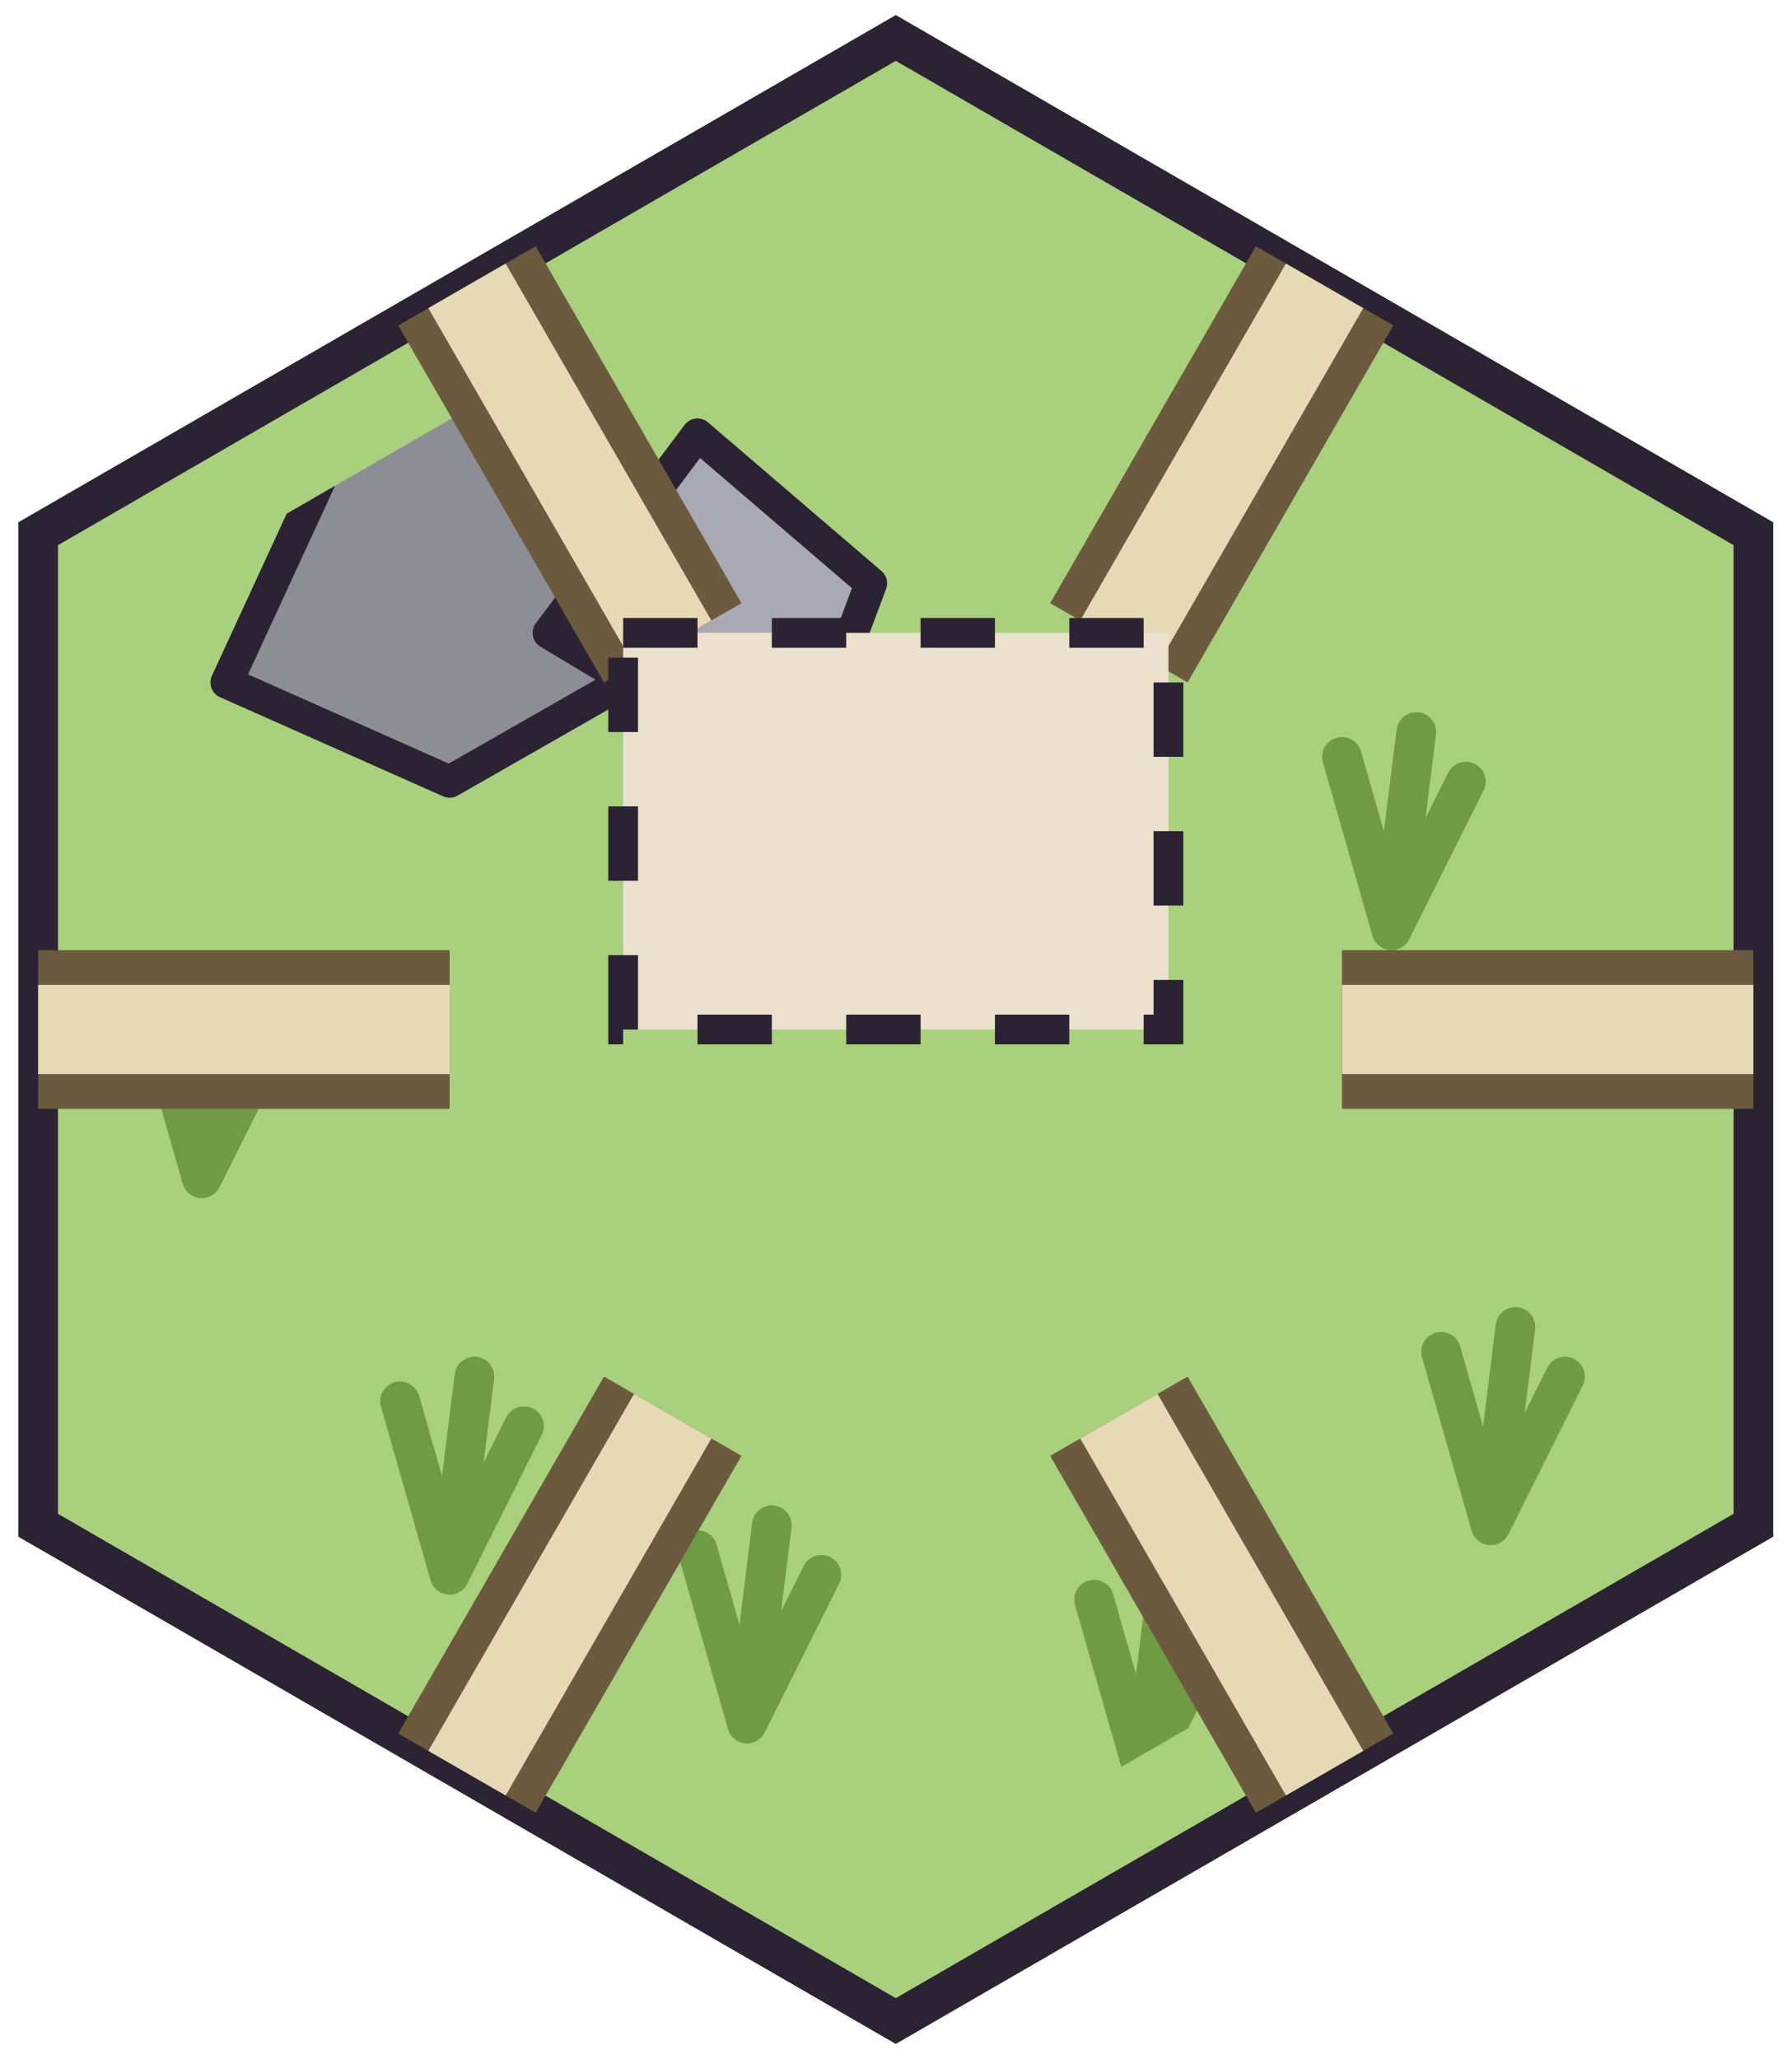
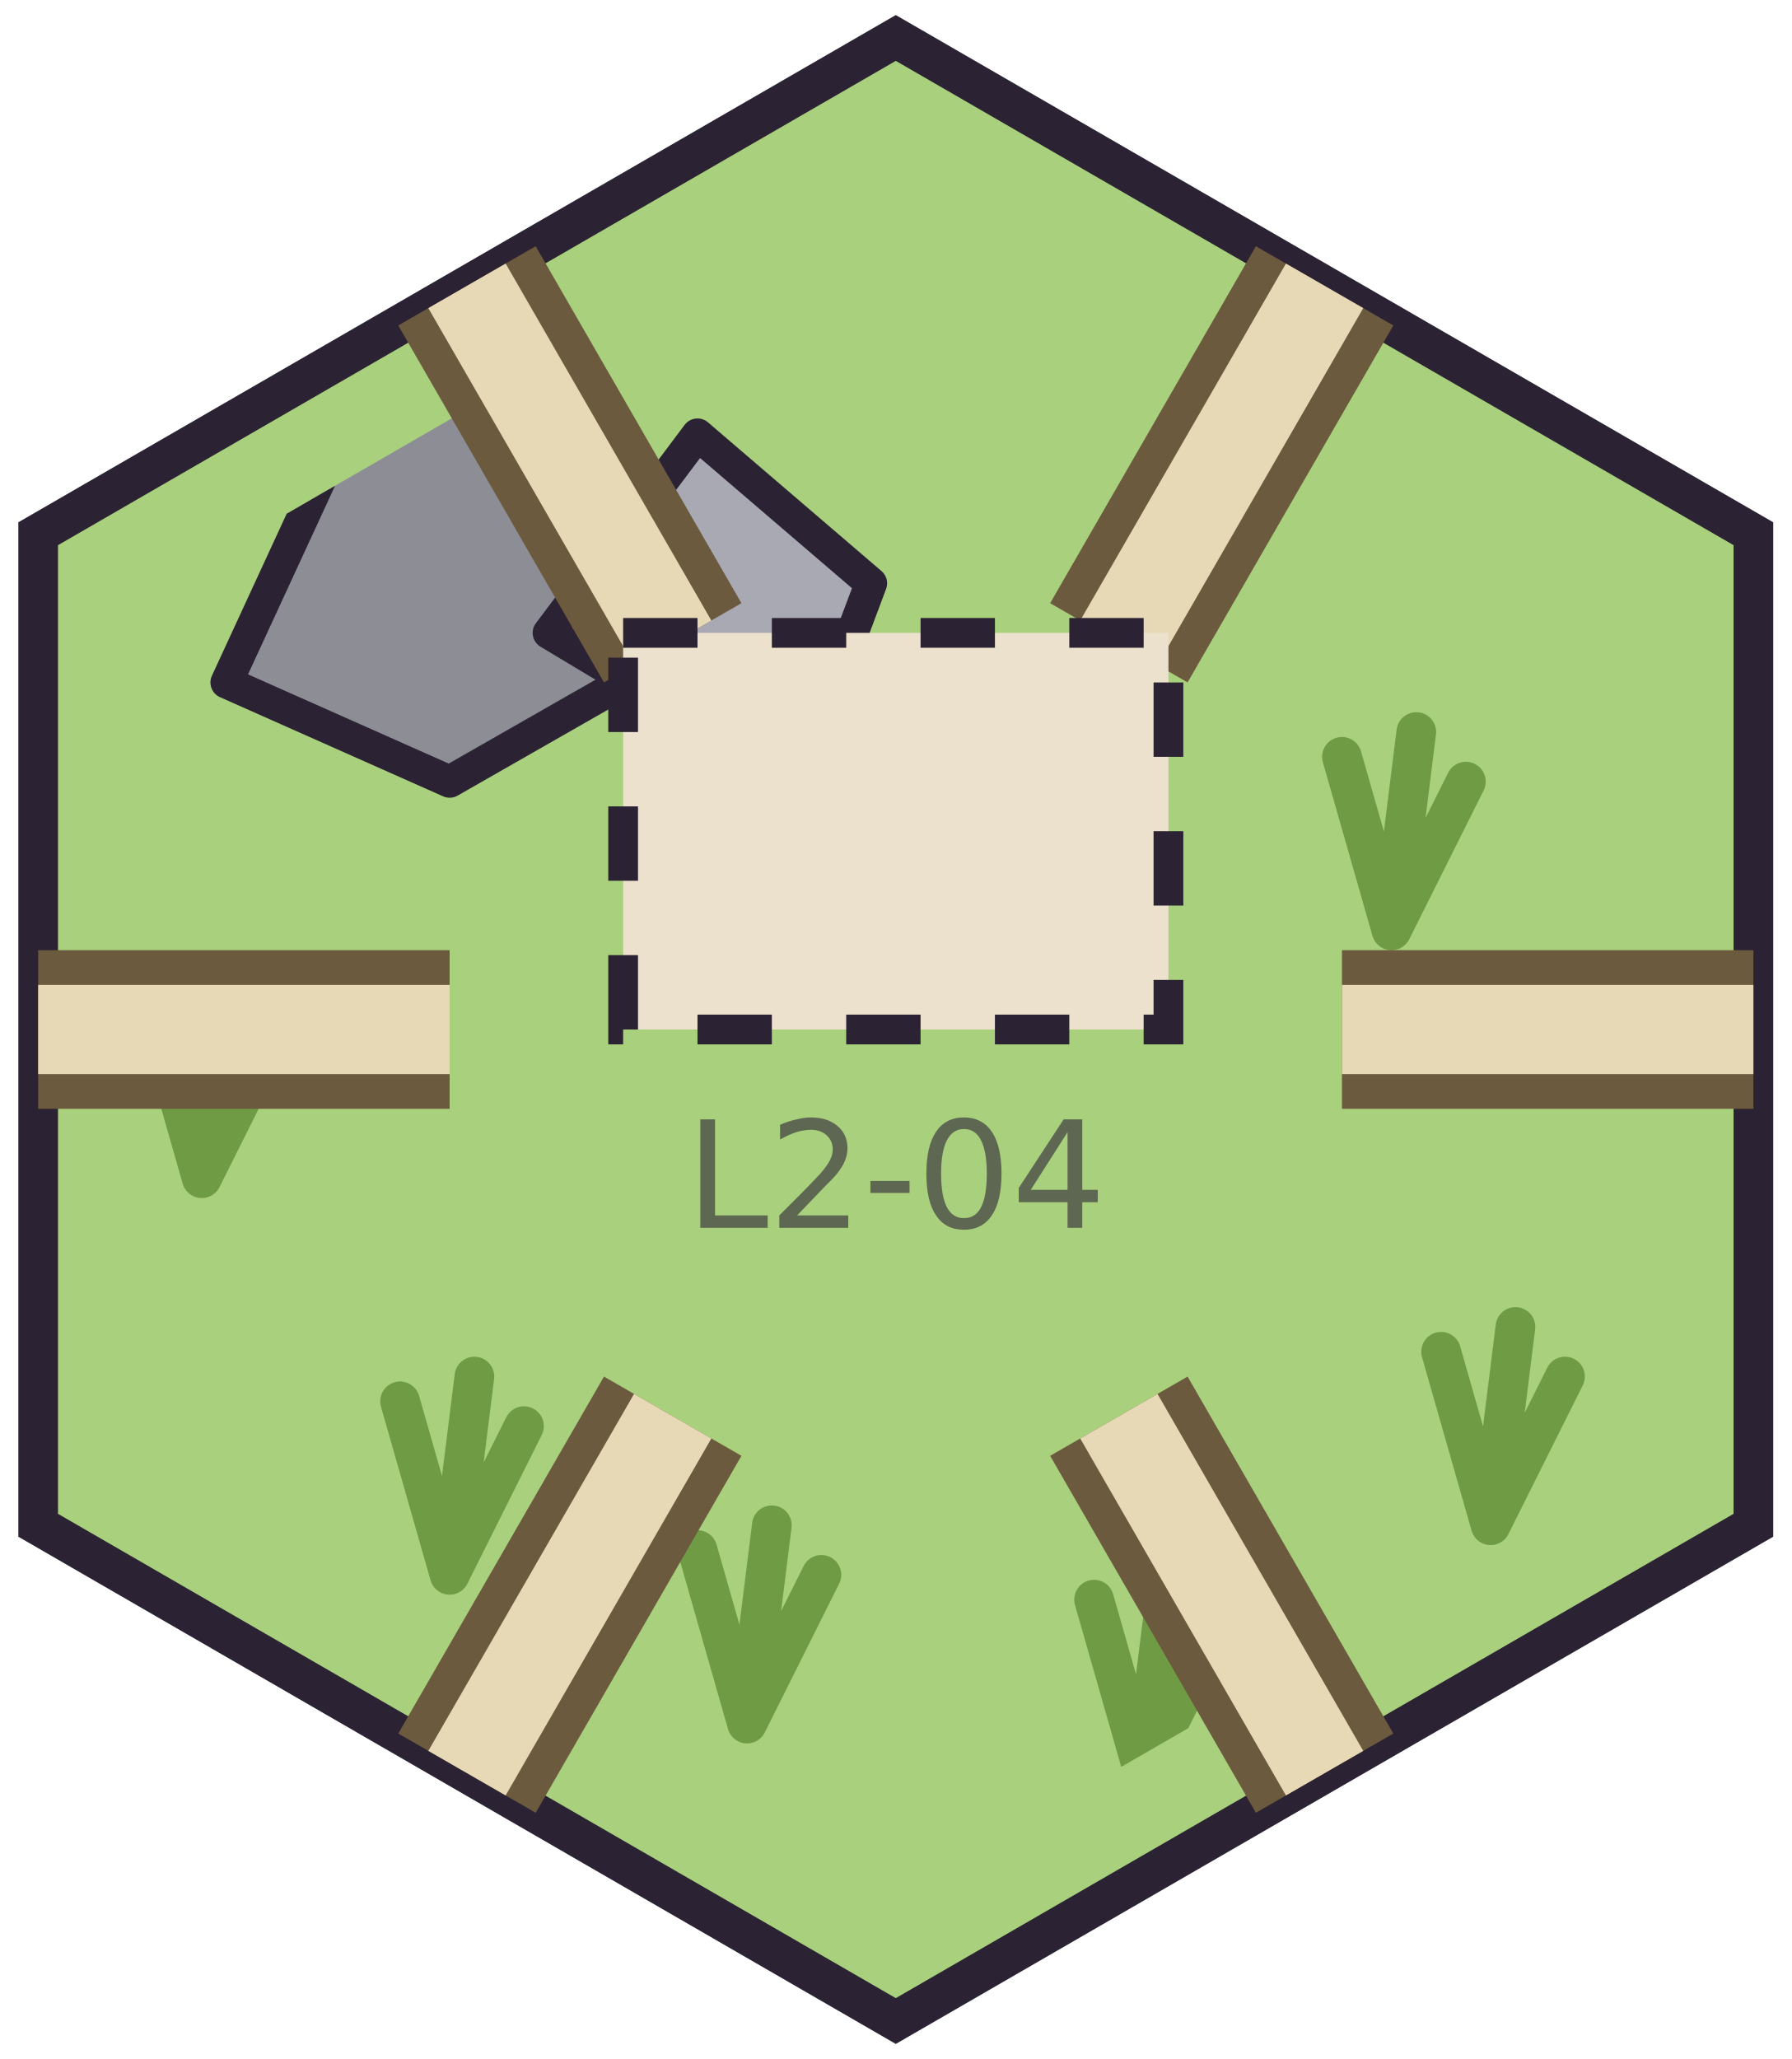
<svg xmlns="http://www.w3.org/2000/svg" viewBox="-36.14 -41.50 72.28 83.00" width="181" height="208" font-family="DejaVu Sans, Arial, sans-serif">
  <polygon points="34.6,20.0 0.0,40.0 -34.6,20.0 -34.6,-20.0 -0.0,-40.0 34.6,-20.0" fill="#a9d07c" stroke="#2b2233" stroke-width="1.6" />
  <clipPath id="c_iron">
    <polygon points="30.3,17.5 0.0,35.0 -30.3,17.5 -30.3,-17.5 -0.0,-35.0 30.3,-17.5" />
  </clipPath>
  <g clip-path="url(#c_iron)">
    <path d="M-18 22 l-2 -7 M-18 22 l1 -8 M-18 22 l3 -6" stroke="#6f9b45" stroke-width="1.6" fill="none" stroke-linecap="round" />
    <path d="M-6 28 l-2 -7 M-6 28 l1 -8 M-6 28 l3 -6" stroke="#6f9b45" stroke-width="1.6" fill="none" stroke-linecap="round" />
    <path d="M10 30 l-2 -7 M10 30 l1 -8 M10 30 l3 -6" stroke="#6f9b45" stroke-width="1.6" fill="none" stroke-linecap="round" />
    <path d="M24 20 l-2 -7 M24 20 l1 -8 M24 20 l3 -6" stroke="#6f9b45" stroke-width="1.6" fill="none" stroke-linecap="round" />
    <path d="M20 -4 l-2 -7 M20 -4 l1 -8 M20 -4 l3 -6" stroke="#6f9b45" stroke-width="1.6" fill="none" stroke-linecap="round" />
    <path d="M-28 6 l-2 -7 M-28 6 l1 -8 M-28 6 l3 -6" stroke="#6f9b45" stroke-width="1.6" fill="none" stroke-linecap="round" />
    <g stroke="#2b2233" stroke-width="1.3" stroke-linejoin="round">
      <polygon points="-27,-14 -21,-27 -12,-24 -11,-14 -18,-10" fill="#8d8d96" />
      <polygon points="-14,-16 -8,-24 -1,-18 -4,-10" fill="#a9a9b3" />
    </g>
  </g>
  <line x1="34.6" y1="0.0" x2="18.0" y2="0.0" stroke="#6b5a3e" stroke-width="6.4" />
  <line x1="34.6" y1="0.0" x2="18.0" y2="0.0" stroke="#e7d9b5" stroke-width="3.6" />
  <line x1="17.3" y1="-30.0" x2="9.0" y2="-15.6" stroke="#6b5a3e" stroke-width="6.4" />
  <line x1="17.3" y1="-30.0" x2="9.0" y2="-15.6" stroke="#e7d9b5" stroke-width="3.6" />
  <line x1="-17.3" y1="-30.0" x2="-9.0" y2="-15.6" stroke="#6b5a3e" stroke-width="6.4" />
  <line x1="-17.3" y1="-30.0" x2="-9.0" y2="-15.6" stroke="#e7d9b5" stroke-width="3.6" />
  <line x1="-34.6" y1="0.0" x2="-18.0" y2="0.0" stroke="#6b5a3e" stroke-width="6.4" />
  <line x1="-34.6" y1="0.0" x2="-18.0" y2="0.0" stroke="#e7d9b5" stroke-width="3.6" />
  <line x1="-17.3" y1="30.0" x2="-9.0" y2="15.6" stroke="#6b5a3e" stroke-width="6.4" />
  <line x1="-17.3" y1="30.0" x2="-9.0" y2="15.6" stroke="#e7d9b5" stroke-width="3.6" />
  <line x1="17.3" y1="30.0" x2="9.0" y2="15.6" stroke="#6b5a3e" stroke-width="6.4" />
  <line x1="17.3" y1="30.0" x2="9.0" y2="15.6" stroke="#e7d9b5" stroke-width="3.6" />
  <rect x="-11" y="-16" width="22" height="16" fill="#ebe1cd" stroke="#2b2233" stroke-width="1.2" stroke-dasharray="3" />
+   <text x="0" y="8" text-anchor="middle" font-size="6" fill="#2b2233" opacity="0.6">L2-04</text>
</svg>
